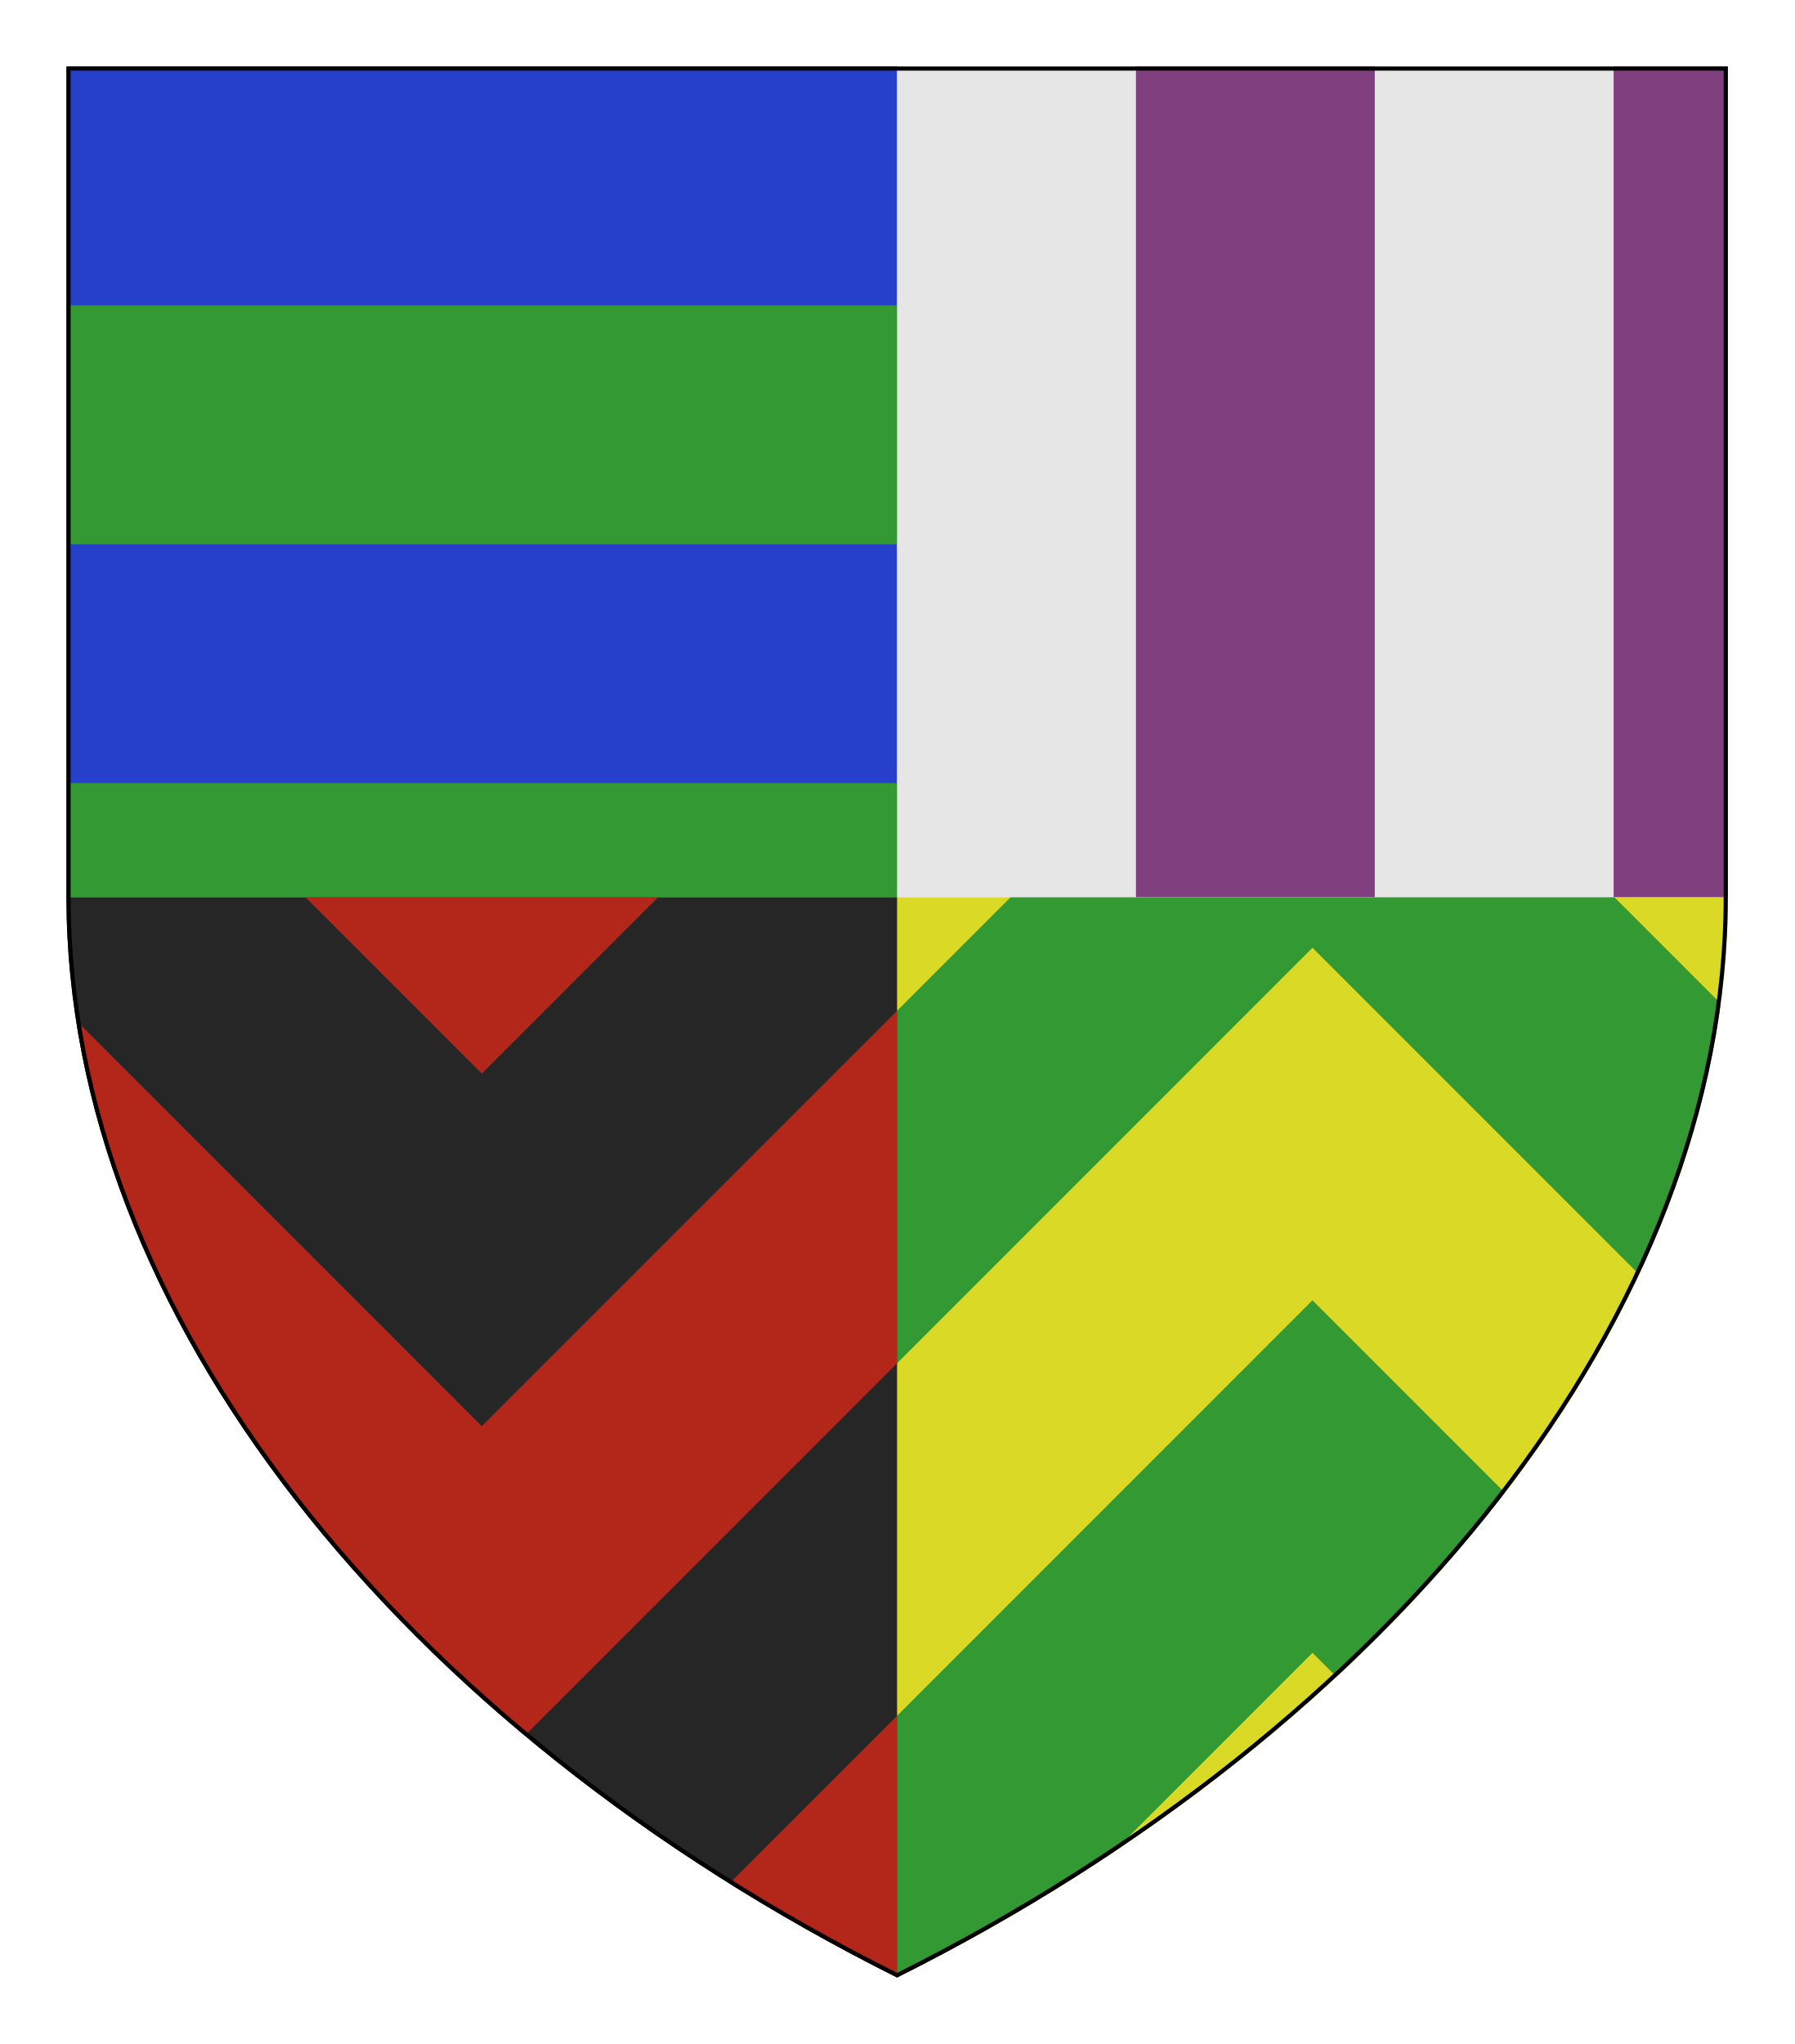
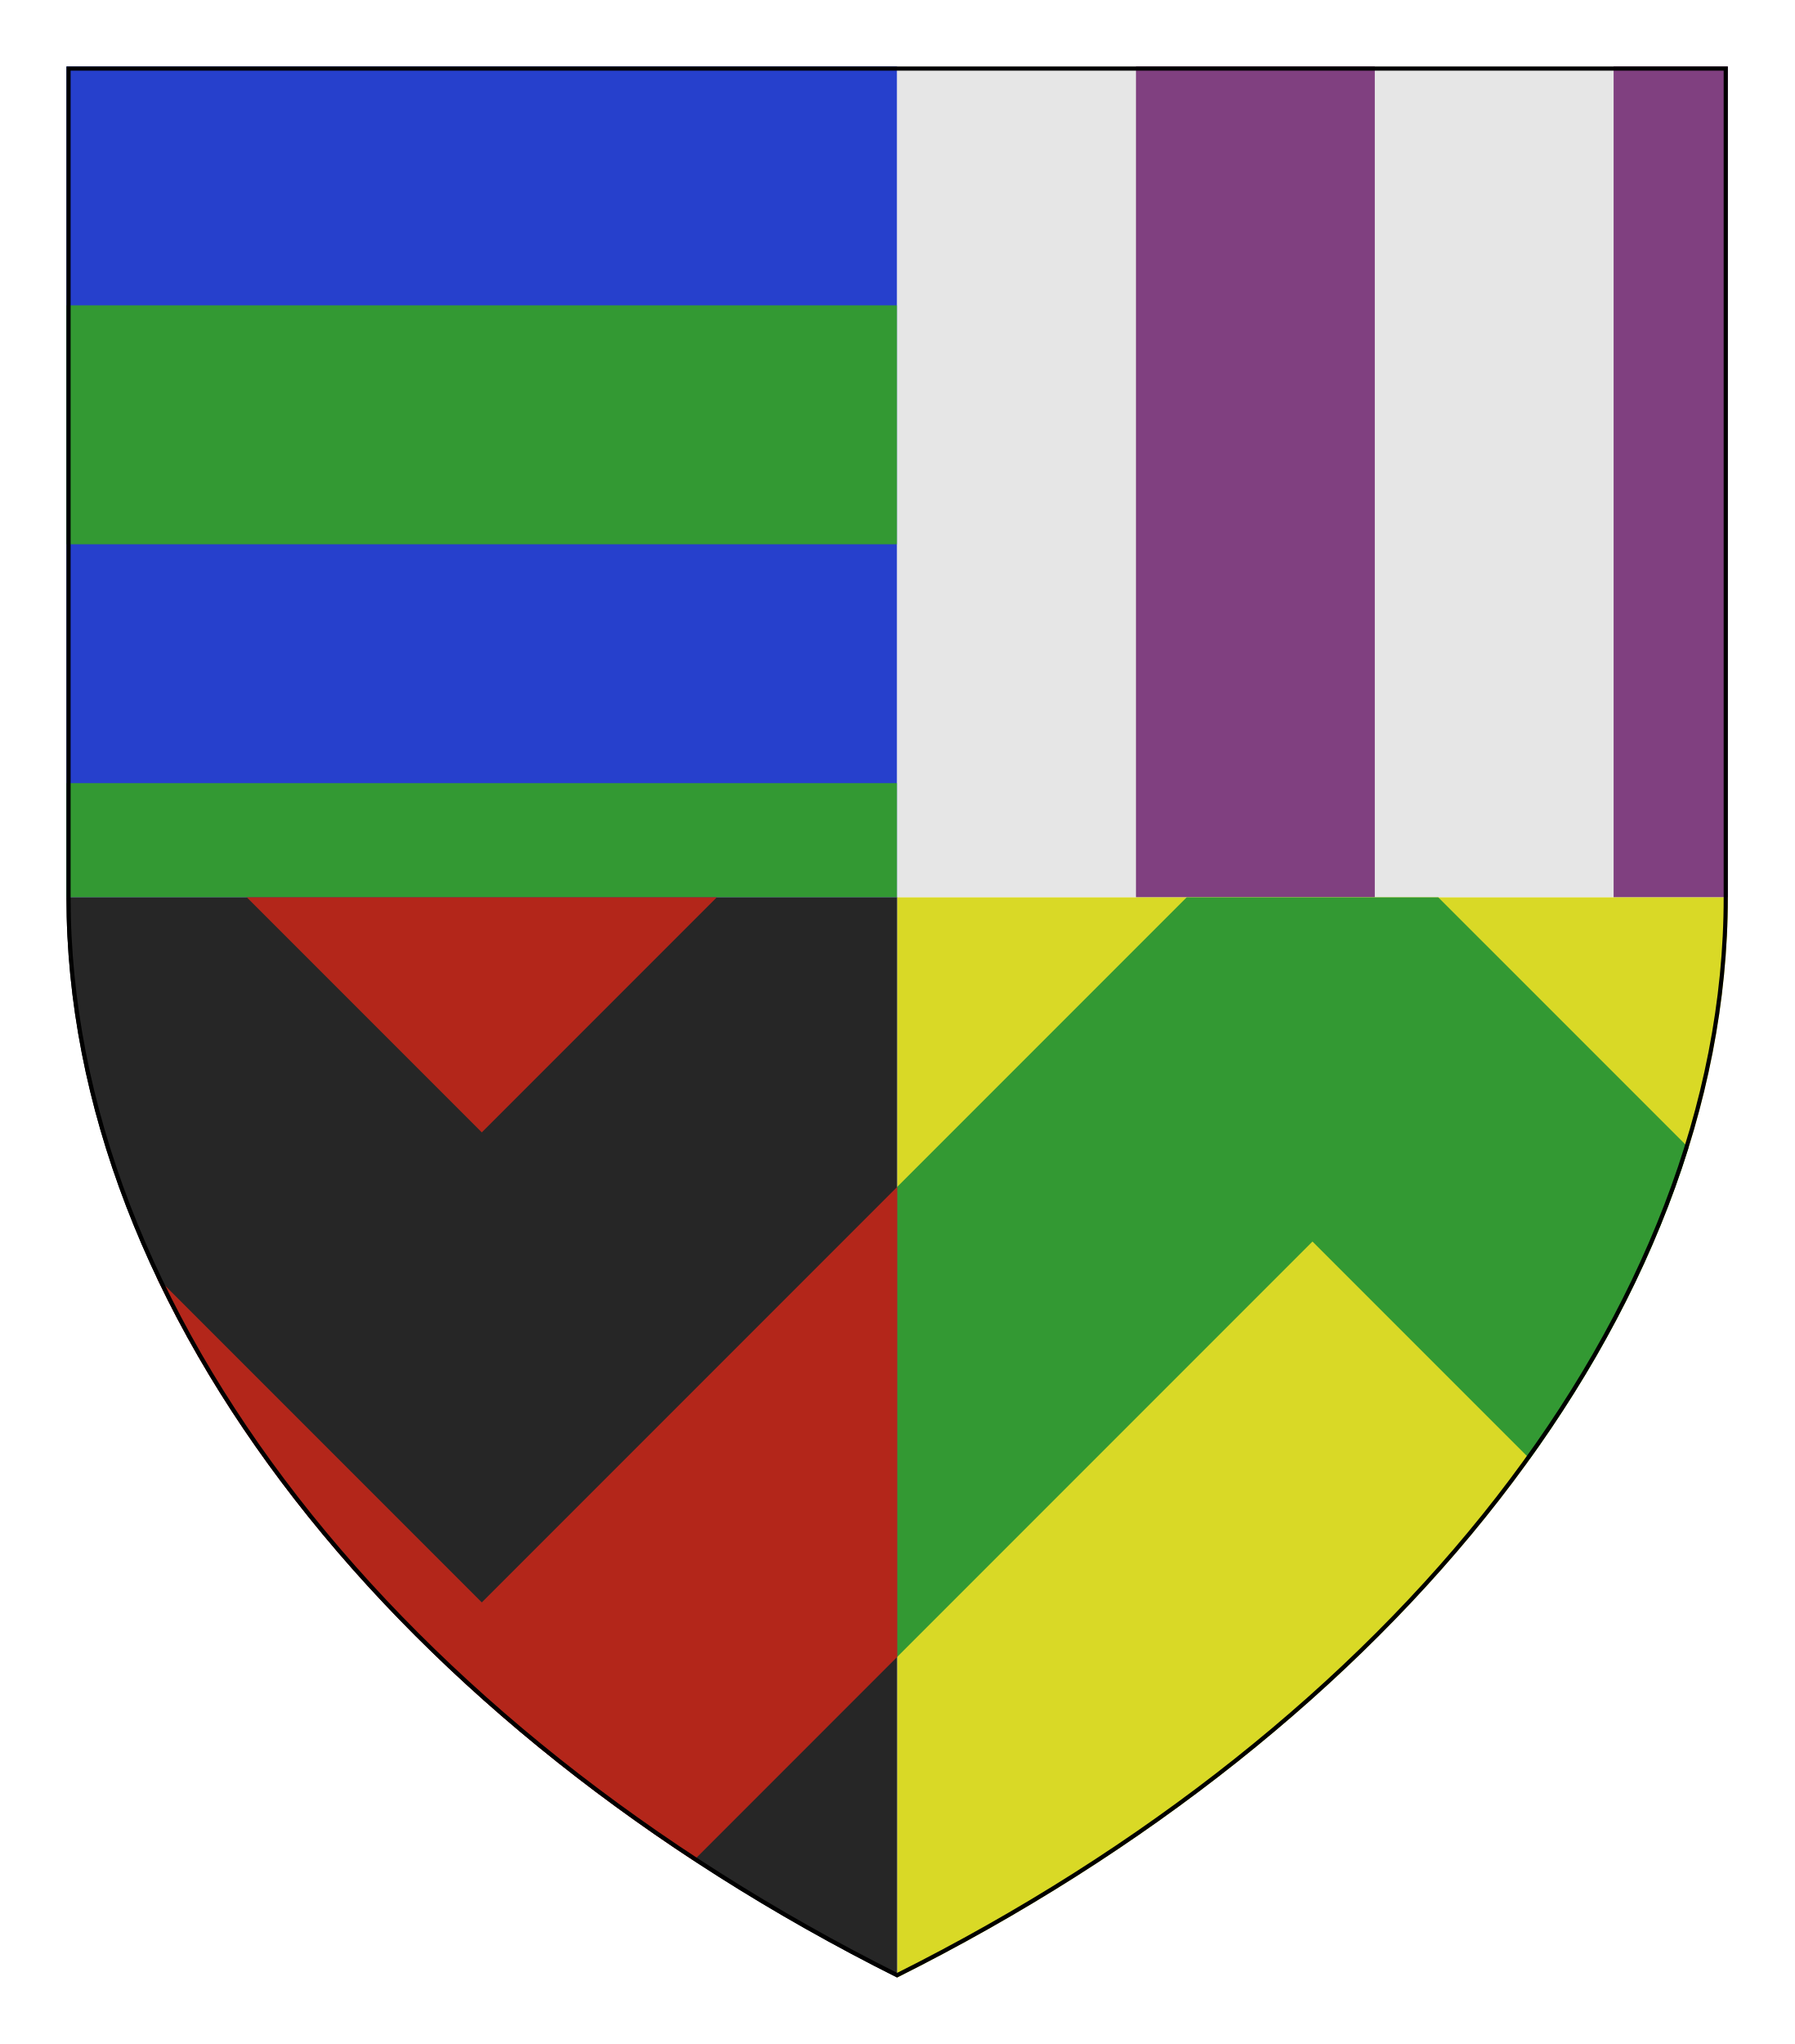
<svg xmlns="http://www.w3.org/2000/svg" height="246.0" width="216.0">
  <defs>
    <clipPath id="contour">
      <path d="M 0.0,0.0 L 200.0,0.0 L 200.0,100.0 C 200.0,150.0 160.0,200.0 100.0,230.0 C 40.0,200.0 0.0,150.0 0.0,100.0 L 0.0,0.0 Z" />
    </clipPath>
    <radialGradient id="lighting">
      <stop offset="25%" stop-color="white" stop-opacity="35%" />
      <stop offset="100%" stop-color="white" stop-opacity="0%" />
    </radialGradient>
  </defs>
  <g transform="translate(8.0,8.0)">
-     <path clip-path="url(#contour)" comment="BarryVariationRenderer background" d="M 0.0,0.0 L 0.0,100.0 L 100.0,100.0 L 100.0,0.0 L 0.0,0.0 Z" style="fill: rgb(38, 64, 204); stroke-width: 1px; stroke: none;" />
-     <path clip-path="url(#contour)" comment="clipped barry 28.75" d="M 0.0,28.75 L 0.0,57.5 L 100.0,57.5 L 100.0,28.75 L 0.0,28.75 Z" style="fill: rgb(51, 153, 51); stroke-width: 1px; stroke: none;" />
-     <path clip-path="url(#contour)" comment="clipped barry 86.25" d="M 0.0,86.25 L 0.0,100.0 L 100.0,100.0 L 100.0,86.25 L 0.0,86.25 Z" style="fill: rgb(51, 153, 51); stroke-width: 1px; stroke: none;" />
-     <path clip-path="url(#contour)" comment="PalyVariationRenderer background" d="M 100.0,0.0 L 100.0,100.0 L 200.0,100.0 L 200.0,0.0 L 100.0,0.0 Z" style="fill: rgb(230, 230, 230); stroke-width: 1px; stroke: none;" />
-     <path clip-path="url(#contour)" comment="clipped paly 128.75" d="M 128.75,0.0 L 128.75,100.0 L 157.5,100.0 L 157.5,0.0 L 128.75,0.0 Z" style="fill: rgb(128, 64, 128); stroke-width: 1px; stroke: none;" />
-     <path clip-path="url(#contour)" comment="clipped paly 186.25" d="M 186.25,0.0 L 186.25,100.0 L 200.0,100.0 L 200.0,0.0 L 186.25,0.0 Z" style="fill: rgb(128, 64, 128); stroke-width: 1px; stroke: none;" />
-     <path clip-path="url(#contour)" comment="ChevronnyVariationRenderer background" d="M 100.0,100.0 L 100.0,230.0 C 160.0,200.0 200.0,150.0 200.0,100.0 L 100.0,100.0 Z" style="fill: rgb(217, 217, 38); stroke-width: 1px; stroke: none;" />
-     <path clip-path="url(#contour)" comment="clipped ChevronnyVariationRenderer element 134.853" d="M 113.64,100.0 L 100.0,113.64 L 100.0,156.066 L 150.0,106.066 L 189.312,145.379 C 194.316,134.74 197.664,123.801 199.14,112.779 L 186.36,100.0 L 113.64,100.0 Z" style="fill: rgb(51, 153, 51); stroke-width: 1px; stroke: none;" />
-     <path clip-path="url(#contour)" comment="clipped ChevronnyVariationRenderer element 219.706" d="M 150.0,148.492 L 100.0,198.492 L 100.0,230.0 C 109.133,225.434 117.802,220.404 125.937,214.981 L 150.0,190.919 L 152.885,193.803 C 160.454,186.773 167.245,179.355 173.157,171.649 L 150.0,148.492 Z" style="fill: rgb(51, 153, 51); stroke-width: 1px; stroke: none;" />
-     <path clip-path="url(#contour)" comment="ChevronnyVariationRenderer background" d="M 0.0,100.0 C 0.0,150.0 40.0,200.0 100.0,230.0 L 100.0,100.0 L 0.0,100.0 Z" style="fill: rgb(38, 38, 38); stroke-width: 1px; stroke: none;" />
-     <path clip-path="url(#contour)" comment="clipped ChevronnyVariationRenderer element 50.0" d="M 28.787,100.0 L 50.0,121.213 L 71.213,100.0 L 28.787,100.0 Z" style="fill: rgb(179, 38, 26); stroke-width: 1px; stroke: none;" />
-     <path clip-path="url(#contour)" comment="clipped ChevronnyVariationRenderer element 134.853" d="M 100.0,113.64 L 50.0,163.64 L 1.15,114.79 L 1.15,114.79 C 5.96,145.883 25.589,176.206 55.172,200.894 L 100.0,156.066 L 100.0,113.64 Z" style="fill: rgb(179, 38, 26); stroke-width: 1px; stroke: none;" />
-     <path clip-path="url(#contour)" comment="clipped ChevronnyVariationRenderer element 219.706" d="M 100.0,198.492 L 79.805,218.688 C 86.242,222.711 92.984,226.492 100.0,230.0 L 100.0,198.492 Z" style="fill: rgb(179, 38, 26); stroke-width: 1px; stroke: none;" />
-     <path clip-path="url(#contour)" comment="outer shield shape border" d="M 0.0,0.0 L 200.0,0.0 L 200.0,100.0 C 200.0,150.0 160.0,200.0 100.0,230.0 C 40.0,200.0 0.0,150.0 0.0,100.0 L 0.0,0.0 Z" style="fill: none; stroke-width: 1px; stroke: rgb(0, 0, 0);" />
+     <path clip-path="url(#contour)" comment="BarryVariationRenderer background" d="M 0.0,0.0 L 0.0,100.0 L 100.0,100.0 L 100.0,0.0 L 0.0,0.0 Z" style="fill-rule: evenodd; fill: rgb(38, 64, 204); stroke-width: 1px; stroke: none;" />
+     <path clip-path="url(#contour)" comment="clipped barry 28.75" d="M 0.0,28.75 L 0.0,57.5 L 100.0,57.5 L 100.0,28.75 L 0.0,28.75 Z" style="fill-rule: evenodd; fill: rgb(51, 153, 51); stroke-width: 1px; stroke: none;" />
+     <path clip-path="url(#contour)" comment="clipped barry 86.25" d="M 0.0,86.25 L 0.0,100.0 L 100.0,100.0 L 100.0,86.25 L 0.0,86.25 Z" style="fill-rule: evenodd; fill: rgb(51, 153, 51); stroke-width: 1px; stroke: none;" />
+     <path clip-path="url(#contour)" comment="PalyVariationRenderer background" d="M 100.0,0.0 L 100.0,100.0 L 200.0,100.0 L 200.0,0.0 L 100.0,0.0 Z" style="fill-rule: evenodd; fill: rgb(230, 230, 230); stroke-width: 1px; stroke: none;" />
+     <path clip-path="url(#contour)" comment="clipped paly 128.75" d="M 128.75,0.0 L 128.75,100.0 L 157.5,100.0 L 157.5,0.0 L 128.75,0.0 Z" style="fill-rule: evenodd; fill: rgb(128, 64, 128); stroke-width: 1px; stroke: none;" />
+     <path clip-path="url(#contour)" comment="clipped paly 186.25" d="M 186.25,0.0 L 186.25,100.0 L 200.0,100.0 L 200.0,0.0 L 186.25,0.0 Z" style="fill-rule: evenodd; fill: rgb(128, 64, 128); stroke-width: 1px; stroke: none;" />
+     <path clip-path="url(#contour)" comment="ChevronnyVariationRenderer background" d="M 100.0,100.0 L 100.0,230.0 C 160.0,200.0 200.0,150.0 200.0,100.0 L 100.0,100.0 Z" style="fill-rule: evenodd; fill: rgb(217, 217, 38); stroke-width: 1px; stroke: none;" />
+     <path clip-path="url(#contour)" comment="clipped ChevronnyVariationRenderer element 163.137" d="M 134.853,100.0 L 100.0,134.853 L 100.0,191.421 L 150.0,141.421 L 176.17,167.591 C 184.766,155.619 191.253,143.011 195.272,130.124 L 165.147,100.0 L 134.853,100.0 Z" style="fill-rule: evenodd; fill: rgb(51, 153, 51); stroke-width: 1px; stroke: none;" />
+     <path clip-path="url(#contour)" comment="ChevronnyVariationRenderer background" d="M 0.0,100.0 C 0.0,150.0 40.0,200.0 100.0,230.0 L 100.0,100.0 L 0.0,100.0 Z" style="fill-rule: evenodd; fill: rgb(38, 38, 38); stroke-width: 1px; stroke: none;" />
+     <path clip-path="url(#contour)" comment="clipped ChevronnyVariationRenderer element 50.0" d="M 21.716,100.0 L 50.0,128.284 L 78.284,100.0 L 21.716,100.0 Z" style="fill-rule: evenodd; fill: rgb(179, 38, 26); stroke-width: 1px; stroke: none;" />
+     <path clip-path="url(#contour)" comment="clipped ChevronnyVariationRenderer element 163.137" d="M 100.0,134.853 L 50.0,184.853 L 10.832,145.685 L 10.832,145.685 C 23.317,172.052 45.97,196.564 75.494,215.928 L 100.0,191.421 L 100.0,134.853 Z" style="fill-rule: evenodd; fill: rgb(179, 38, 26); stroke-width: 1px; stroke: none;" />
+     <path clip-path="url(#contour)" comment="outer shield shape border" d="M 0.0,0.0 L 0.0,100.0 C 0.0,150.0 40.0,200.0 100.0,230.0 C 160.0,200.0 200.0,150.0 200.0,100.0 L 200.0,0.0 L 0.0,0.0 Z" style="fill-rule: evenodd; fill: none; stroke-width: 1px; stroke: rgb(0, 0, 0);" />
  </g>
</svg>
